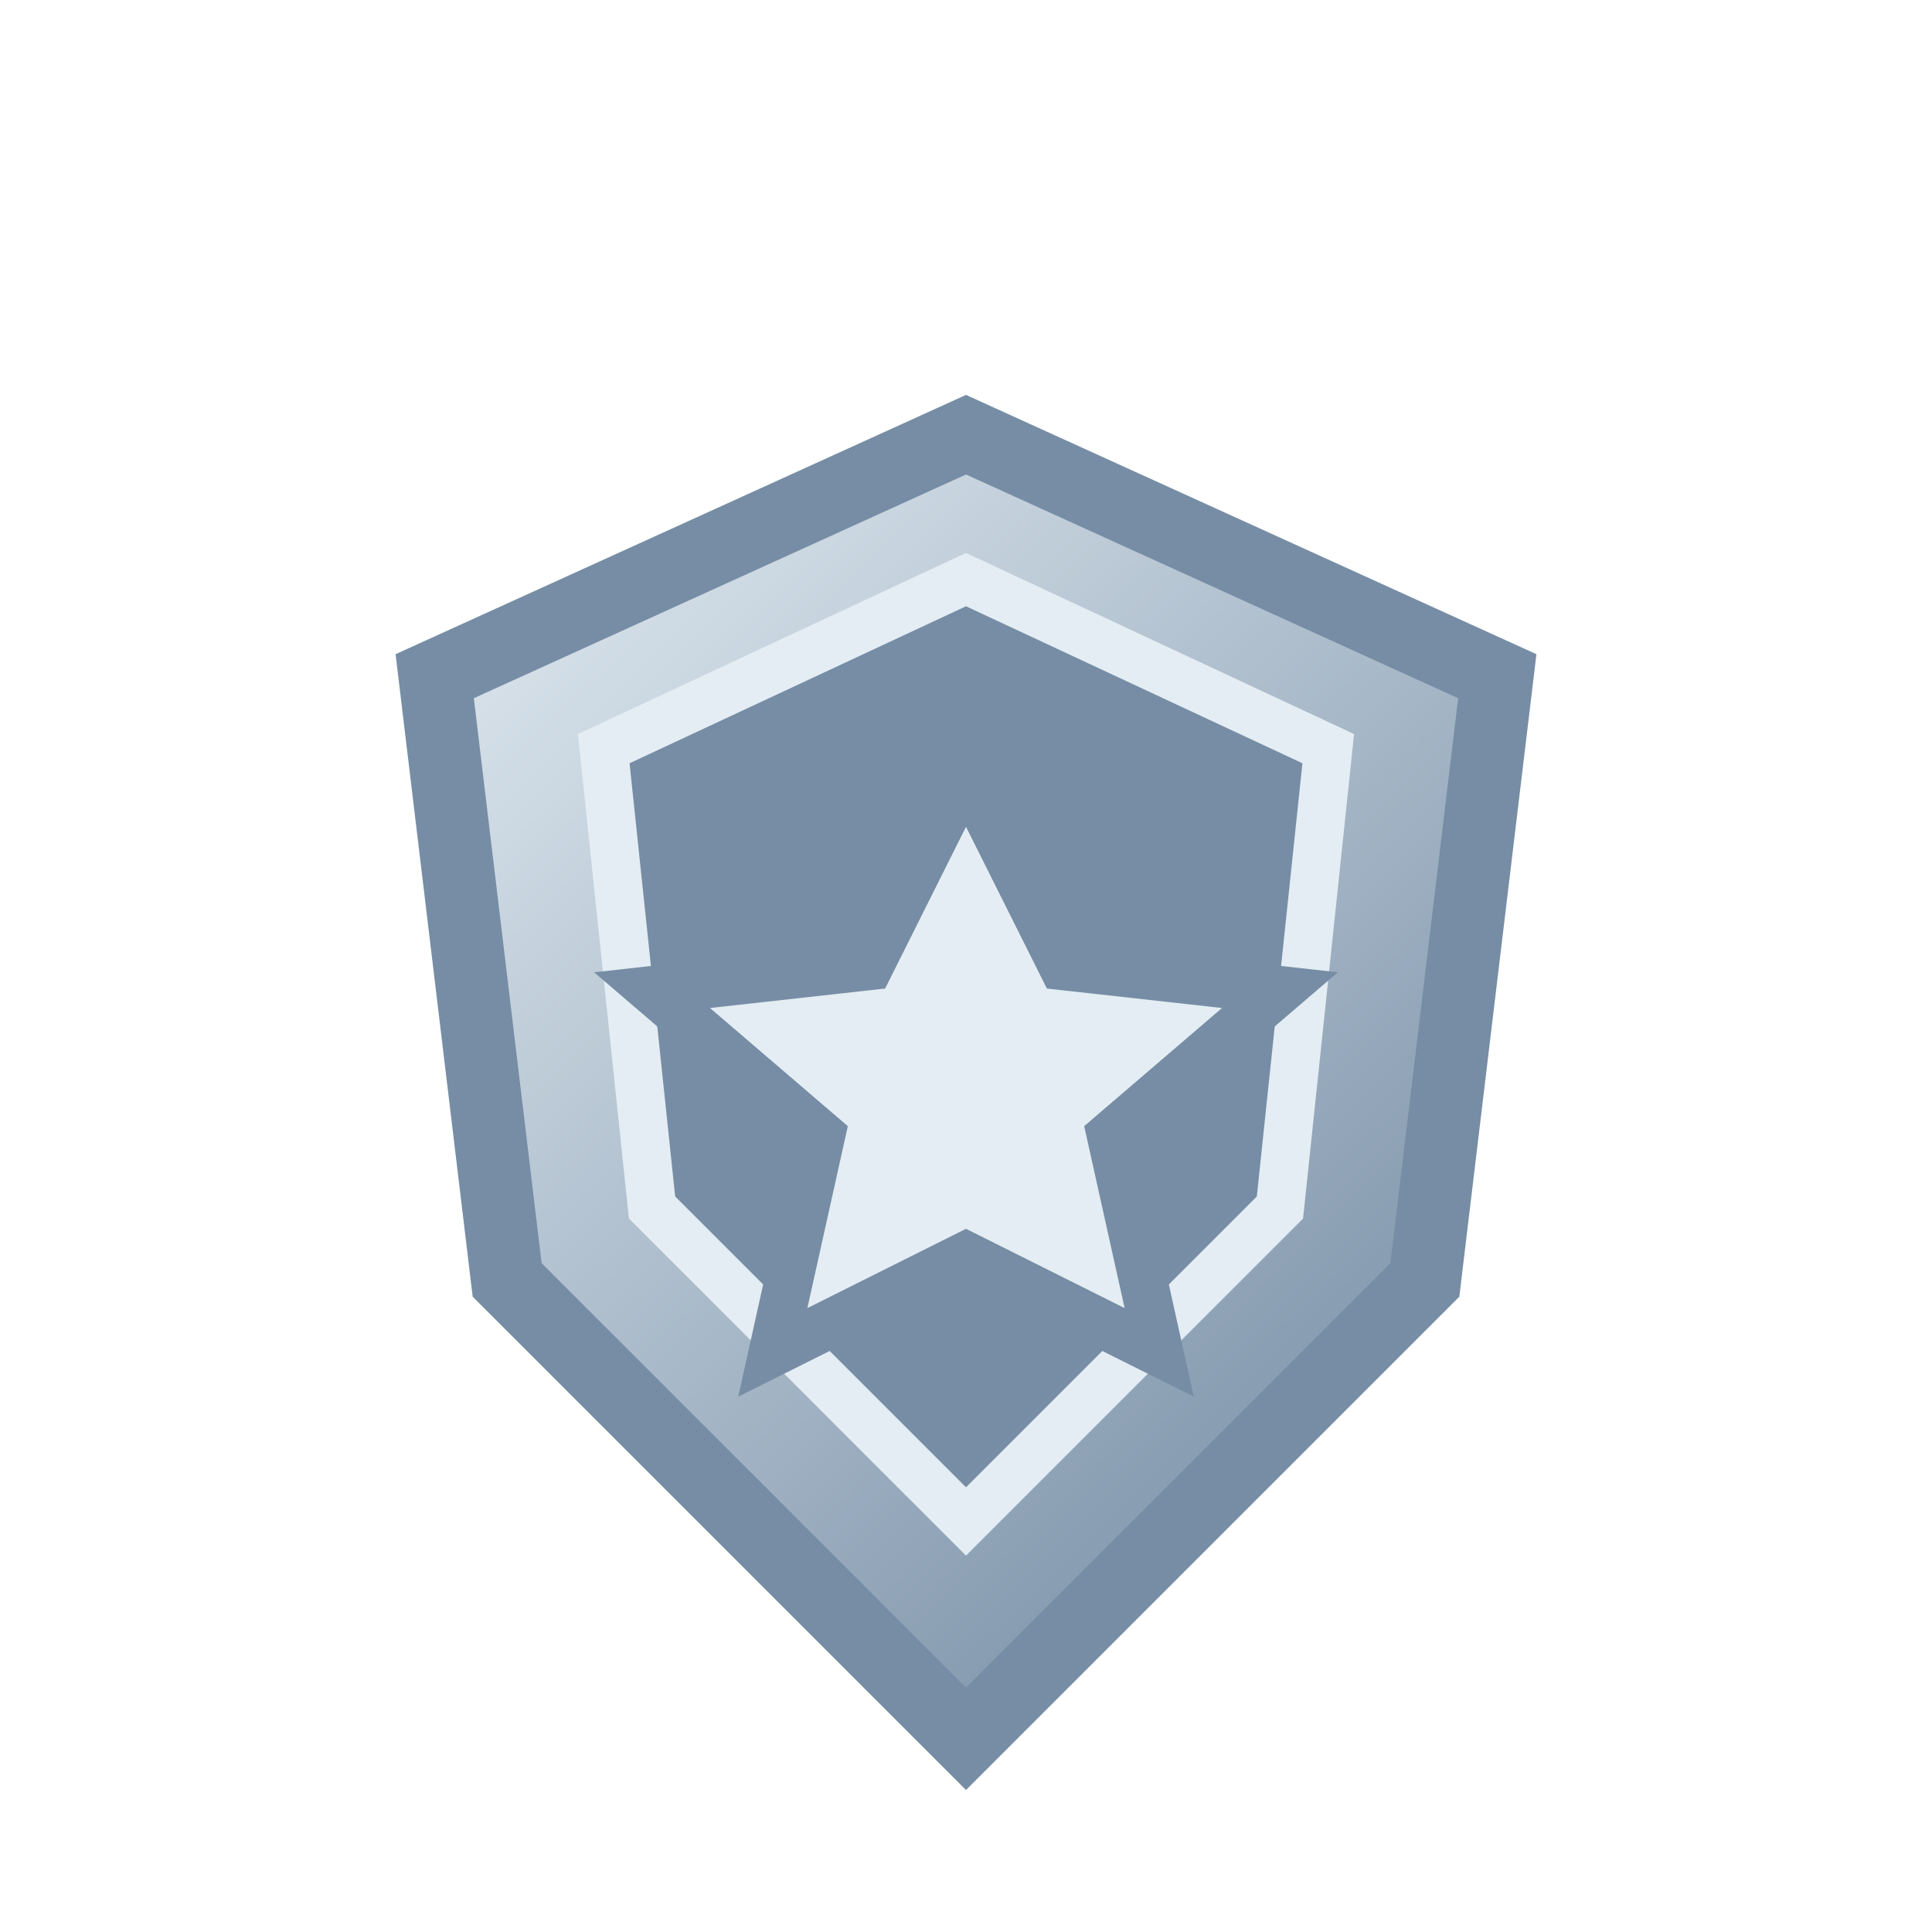
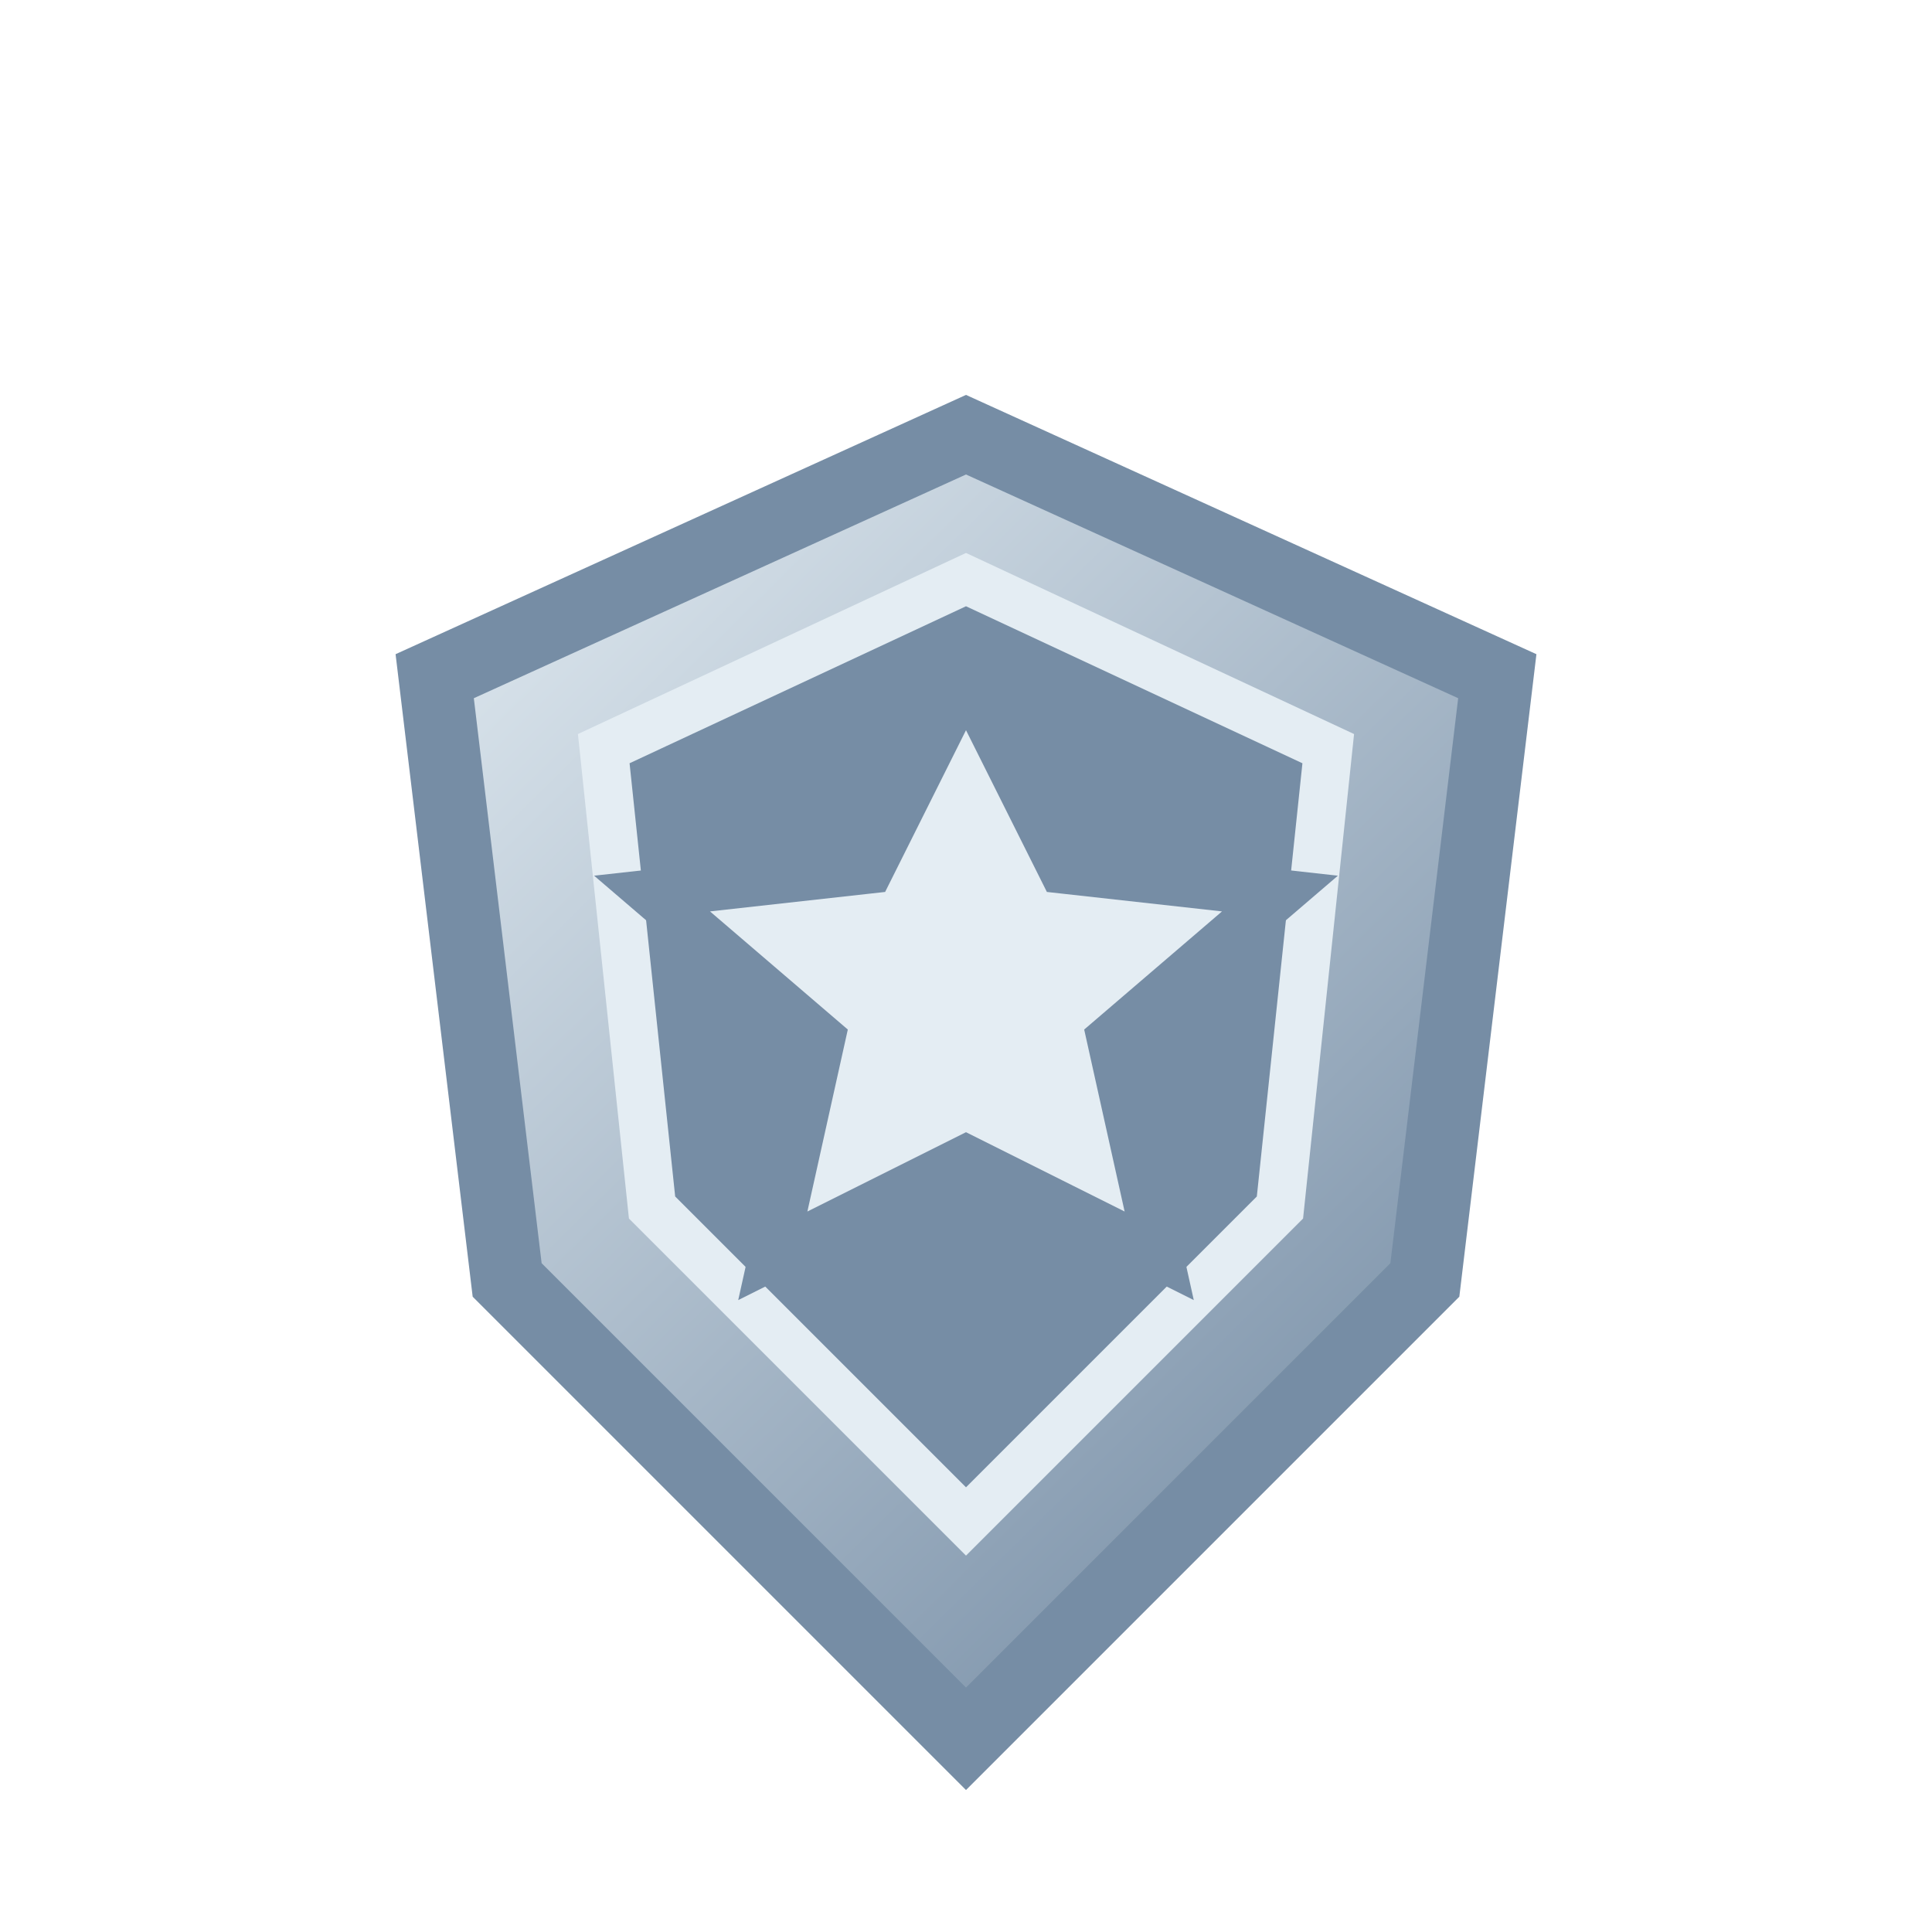
<svg xmlns="http://www.w3.org/2000/svg" viewBox="0 0 80 80">
  <defs>
    <linearGradient id="metal" x2="0.8" y2="1">
      <stop stop-color="#e4edf3" />
      <stop offset="1" stop-color="#768da5" />
    </linearGradient>
  </defs>
  <path d="M40 18 62 28 59 53 40 72 21 53 18 28Z" fill="url(#metal)" stroke="#768da5" stroke-width="3" />
  <path d="M40 24 55 31 53 50 40 63 27 50 25 31Z" fill="#768da5" stroke="#e4edf3" stroke-width="2" />
-   <path d="m40 32 4 8 9 1-7 6 2 9-8-4-8 4 2-9-7-6 9-1Z" fill="#e4edf3" stroke="#768da5" stroke-width="2" />
+   <path transform="translate(0 -4)" d="m40 32 4 8 9 1-7 6 2 9-8-4-8 4 2-9-7-6 9-1Z" fill="#e4edf3" stroke="#768da5" stroke-width="2" />
</svg>
